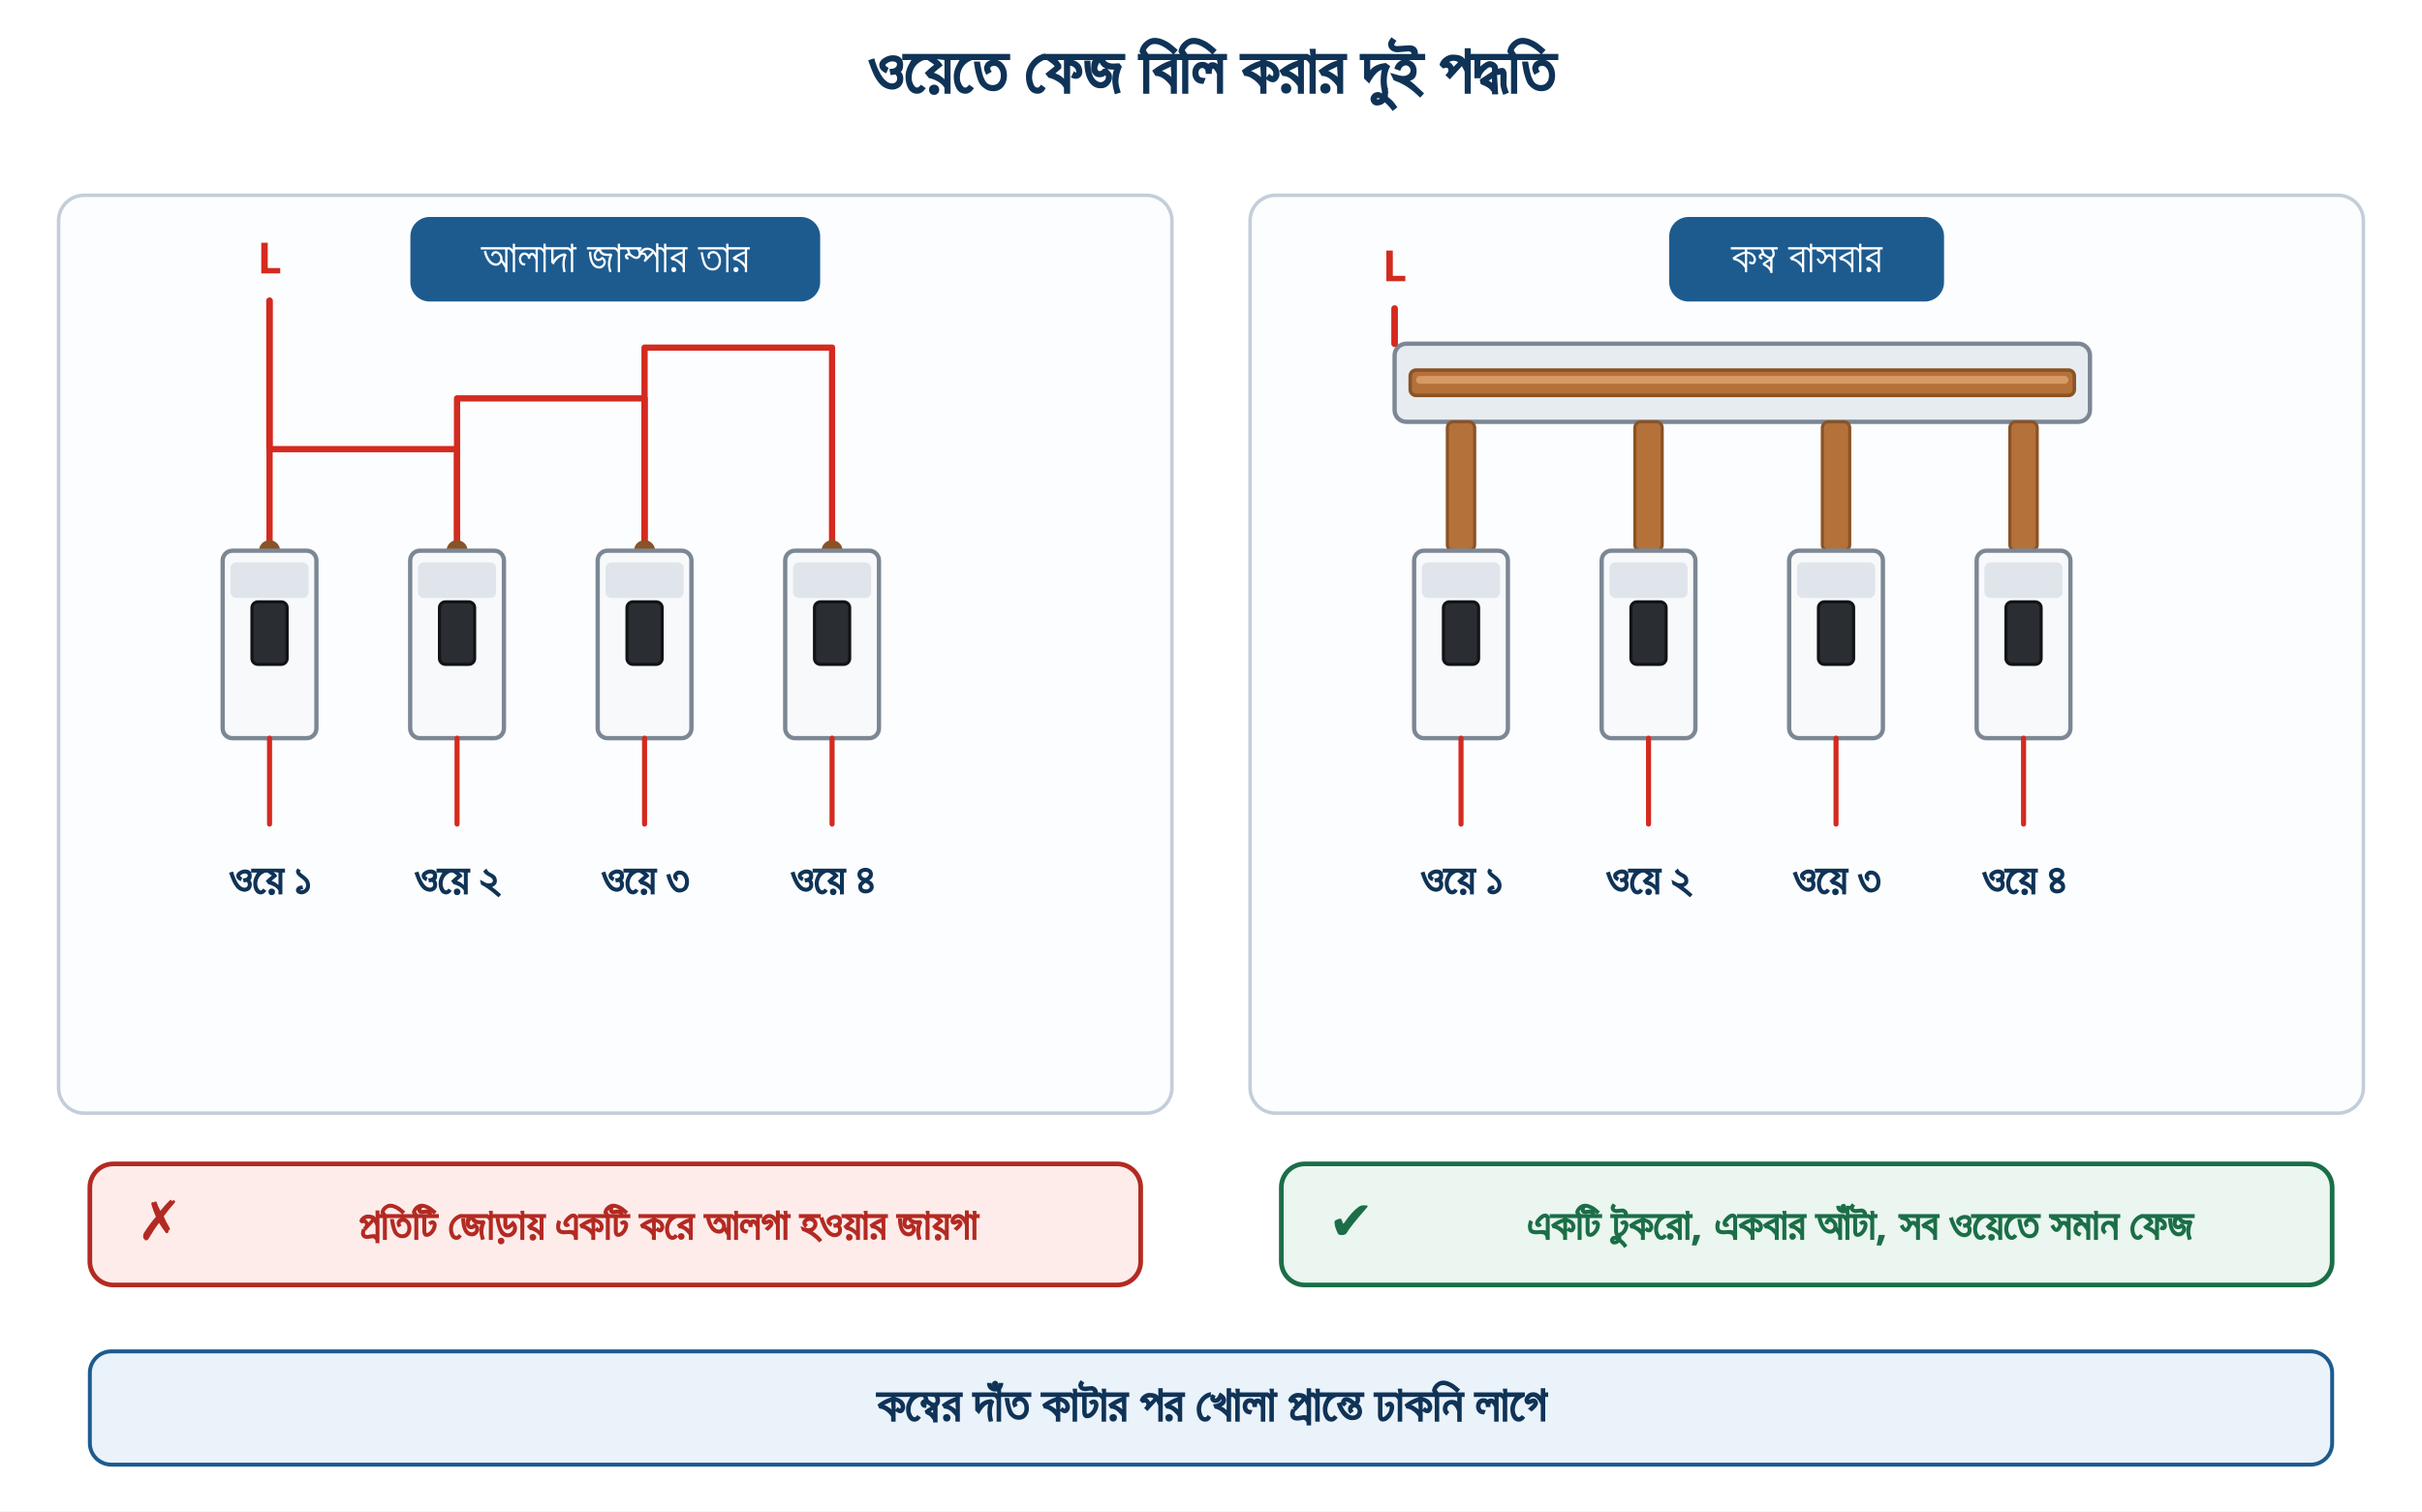
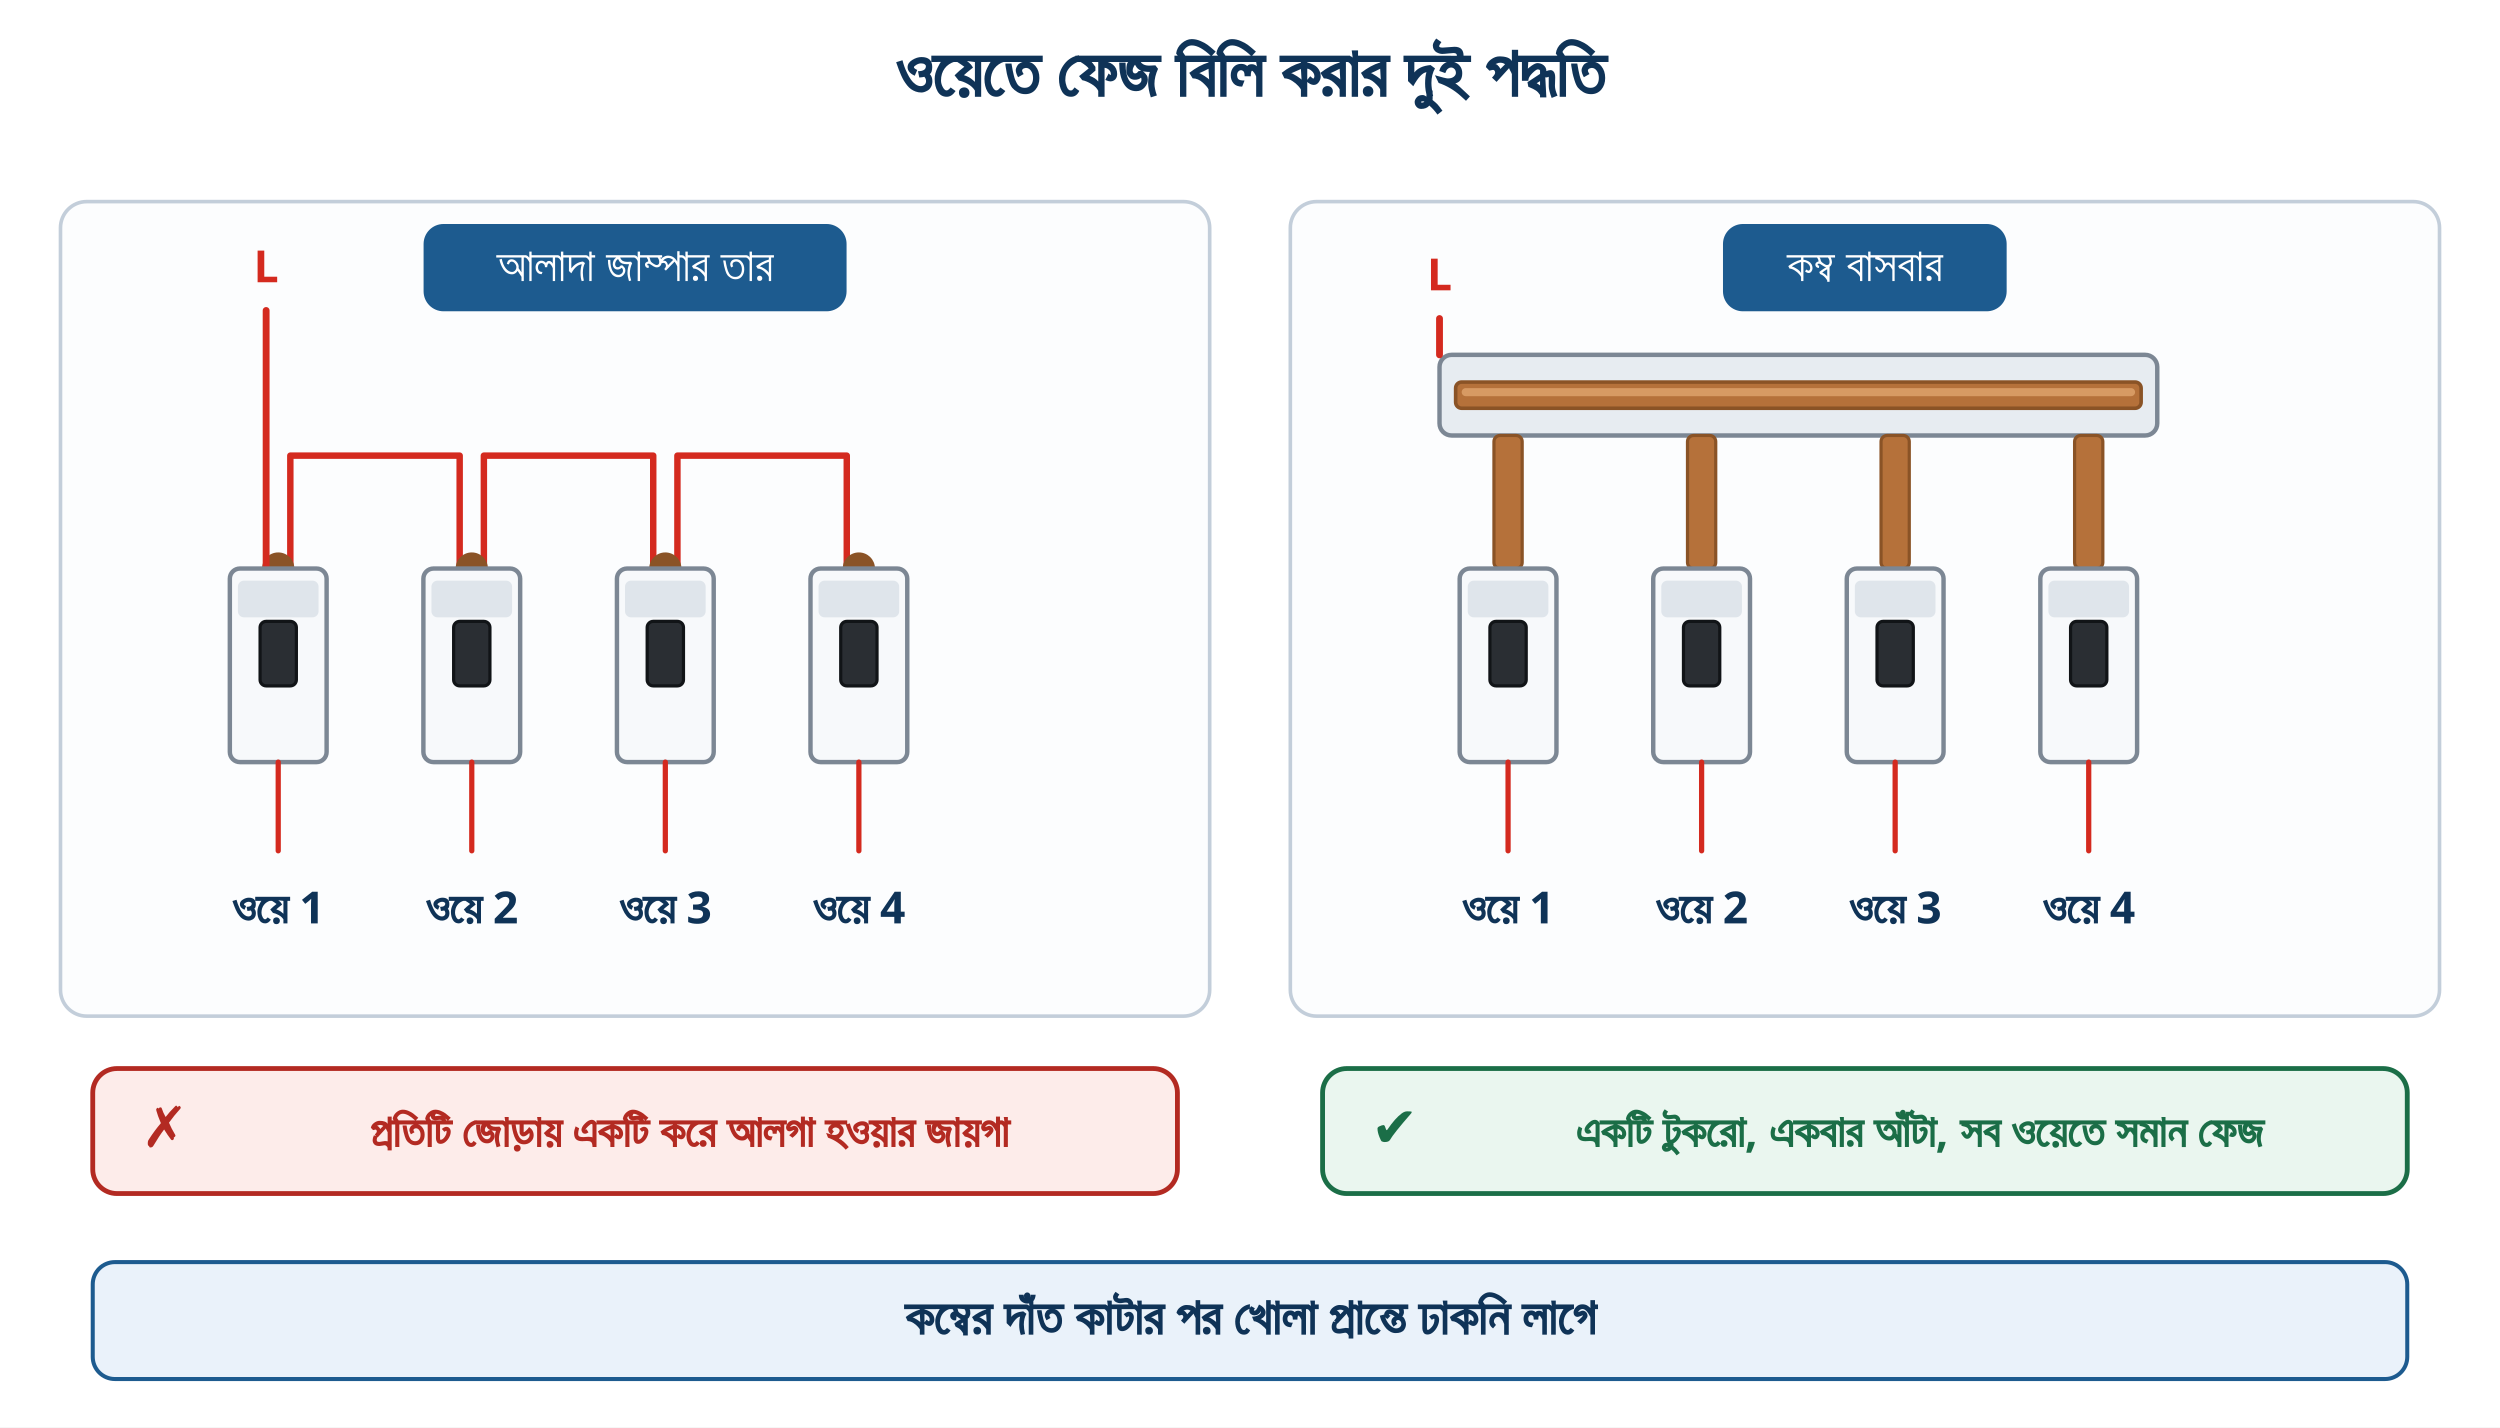
- <svg xmlns="http://www.w3.org/2000/svg" width="1240" height="774" viewBox="0 0 1240 774">
-   <rect width="1240" height="774" fill="#FFFFFF" />
+ <svg xmlns="http://www.w3.org/2000/svg" width="1240" height="708" viewBox="0 0 1240 708">
+   <rect width="1240" height="708" fill="#FFFFFF" />
  <text x="620.0" y="48.0" font-family="Kalpurush" font-size="34" font-weight="700" fill="#0F3357" text-anchor="middle">ওয়েতে ফেজ বিলি করার দুই পদ্ধতি</text>
-   <rect x="30.0" y="100.0" width="570.0" height="470.0" rx="13" fill="#FCFDFE" stroke="#C3CEDA" stroke-width="1.8" />
+   <rect x="30.0" y="100.0" width="570.0" height="404.0" rx="13" fill="#FCFDFE" stroke="#C3CEDA" stroke-width="1.8" />
  <rect x="211.0" y="112.0" width="208.0" height="41.5" rx="9" fill="#1D5B8F" stroke="#1D5B8F" stroke-width="1.8" />
  <text x="315.0" y="139.4" font-family="Kalpurush" font-size="23" font-weight="600" fill="#FFFFFF" text-anchor="middle">আলাদা জাম্পার তার</text>
-   <path d="M 138.0 282 L 138.0 230 L 234.0 230 L 234.0 282" fill="none" stroke="#D42A1F" stroke-width="3.2" stroke-linecap="round" stroke-linejoin="round" />
-   <path d="M 234.0 282 L 234.0 204 L 330.0 204 L 330.0 282" fill="none" stroke="#D42A1F" stroke-width="3.2" stroke-linecap="round" stroke-linejoin="round" />
-   <path d="M 330.0 282 L 330.0 178 L 426.0 178 L 426.0 282" fill="none" stroke="#D42A1F" stroke-width="3.2" stroke-linecap="round" stroke-linejoin="round" />
-   <circle cx="138.0" cy="282.0" r="5.4" fill="#8A5326" stroke="none" stroke-width="0" />
-   <circle cx="234.0" cy="282.0" r="5.4" fill="#8A5326" stroke="none" stroke-width="0" />
-   <circle cx="330.0" cy="282.0" r="5.4" fill="#8A5326" stroke="none" stroke-width="0" />
-   <circle cx="426.0" cy="282.0" r="5.4" fill="#8A5326" stroke="none" stroke-width="0" />
-   <line x1="138.0" y1="230.0" x2="138.0" y2="154.0" stroke="#D42A1F" stroke-width="3.4" stroke-linecap="round" />
-   <text x="138.0" y="140.0" font-family="Kalpurush" font-size="22" font-weight="700" fill="#D42A1F" text-anchor="middle">L</text>
+   <path d="M 144.0 282 L 144.0 226 L 228.0 226 L 228.0 282" fill="none" stroke="#D42A1F" stroke-width="3.2" stroke-linecap="round" stroke-linejoin="round" />
+   <path d="M 240.0 282 L 240.0 226 L 324.0 226 L 324.0 282" fill="none" stroke="#D42A1F" stroke-width="3.2" stroke-linecap="round" stroke-linejoin="round" />
+   <path d="M 336.0 282 L 336.0 226 L 420.0 226 L 420.0 282" fill="none" stroke="#D42A1F" stroke-width="3.2" stroke-linecap="round" stroke-linejoin="round" />
+   <circle cx="138.0" cy="282.0" r="8.0" fill="#8A5326" stroke="none" stroke-width="0" />
+   <circle cx="234.0" cy="282.0" r="8.0" fill="#8A5326" stroke="none" stroke-width="0" />
+   <circle cx="330.0" cy="282.0" r="8.0" fill="#8A5326" stroke="none" stroke-width="0" />
+   <circle cx="426.0" cy="282.0" r="8.0" fill="#8A5326" stroke="none" stroke-width="0" />
+   <line x1="132.0" y1="282.0" x2="132.0" y2="154.0" stroke="#D42A1F" stroke-width="3.4" stroke-linecap="round" />
+   <text x="132.0" y="140.0" font-family="Kalpurush" font-size="22" font-weight="700" fill="#D42A1F" text-anchor="middle">L</text>
  <rect x="114.0" y="282.0" width="48.0" height="96.0" rx="5" fill="#F7F9FB" stroke="#7C8794" stroke-width="2.2" />
  <rect x="118.0" y="288.0" width="40.0" height="18.2" rx="3" fill="#DFE5EB" stroke="none" stroke-width="0" />
  <rect x="129.0" y="308.2" width="18.0" height="32.0" rx="3" fill="#2A2E33" stroke="#111417" stroke-width="1.6" />
  <line x1="138.0" y1="378.0" x2="138.0" y2="422.0" stroke="#D42A1F" stroke-width="2.6" stroke-linecap="round" />
-   <text x="138.0" y="458.0" font-family="Kalpurush" font-size="22" font-weight="700" fill="#0F3357" text-anchor="middle">ওয়ে ১</text>
+   <text x="138.0" y="458.0" font-family="Kalpurush" font-size="22" font-weight="700" fill="#0F3357" text-anchor="middle">ওয়ে 1</text>
  <rect x="210.0" y="282.0" width="48.0" height="96.0" rx="5" fill="#F7F9FB" stroke="#7C8794" stroke-width="2.2" />
  <rect x="214.0" y="288.0" width="40.0" height="18.2" rx="3" fill="#DFE5EB" stroke="none" stroke-width="0" />
  <rect x="225.0" y="308.2" width="18.0" height="32.0" rx="3" fill="#2A2E33" stroke="#111417" stroke-width="1.6" />
  <line x1="234.0" y1="378.0" x2="234.0" y2="422.0" stroke="#D42A1F" stroke-width="2.6" stroke-linecap="round" />
-   <text x="234.0" y="458.0" font-family="Kalpurush" font-size="22" font-weight="700" fill="#0F3357" text-anchor="middle">ওয়ে ২</text>
+   <text x="234.0" y="458.0" font-family="Kalpurush" font-size="22" font-weight="700" fill="#0F3357" text-anchor="middle">ওয়ে 2</text>
  <rect x="306.0" y="282.0" width="48.0" height="96.0" rx="5" fill="#F7F9FB" stroke="#7C8794" stroke-width="2.2" />
  <rect x="310.0" y="288.0" width="40.0" height="18.2" rx="3" fill="#DFE5EB" stroke="none" stroke-width="0" />
  <rect x="321.0" y="308.2" width="18.0" height="32.0" rx="3" fill="#2A2E33" stroke="#111417" stroke-width="1.6" />
  <line x1="330.0" y1="378.0" x2="330.0" y2="422.0" stroke="#D42A1F" stroke-width="2.6" stroke-linecap="round" />
-   <text x="330.0" y="458.0" font-family="Kalpurush" font-size="22" font-weight="700" fill="#0F3357" text-anchor="middle">ওয়ে ৩</text>
+   <text x="330.0" y="458.0" font-family="Kalpurush" font-size="22" font-weight="700" fill="#0F3357" text-anchor="middle">ওয়ে 3</text>
  <rect x="402.0" y="282.0" width="48.0" height="96.0" rx="5" fill="#F7F9FB" stroke="#7C8794" stroke-width="2.2" />
  <rect x="406.0" y="288.0" width="40.0" height="18.2" rx="3" fill="#DFE5EB" stroke="none" stroke-width="0" />
  <rect x="417.0" y="308.2" width="18.0" height="32.0" rx="3" fill="#2A2E33" stroke="#111417" stroke-width="1.6" />
  <line x1="426.0" y1="378.0" x2="426.0" y2="422.0" stroke="#D42A1F" stroke-width="2.6" stroke-linecap="round" />
-   <text x="426.0" y="458.0" font-family="Kalpurush" font-size="22" font-weight="700" fill="#0F3357" text-anchor="middle">ওয়ে ৪</text>
-   <rect x="640.0" y="100.0" width="570.0" height="470.0" rx="13" fill="#FCFDFE" stroke="#C3CEDA" stroke-width="1.8" />
+   <text x="426.0" y="458.0" font-family="Kalpurush" font-size="22" font-weight="700" fill="#0F3357" text-anchor="middle">ওয়ে 4</text>
+   <rect x="640.0" y="100.0" width="570.0" height="404.0" rx="13" fill="#FCFDFE" stroke="#C3CEDA" stroke-width="1.8" />
  <rect x="855.5" y="112.0" width="138.9" height="41.5" rx="9" fill="#1D5B8F" stroke="#1D5B8F" stroke-width="1.8" />
  <text x="925.0" y="139.4" font-family="Kalpurush" font-size="23" font-weight="600" fill="#FFFFFF" text-anchor="middle">কম্ব বাসবার</text>
  <rect x="714.0" y="176.0" width="356.0" height="40.0" rx="6" fill="#E7ECF1" stroke="#7C8794" stroke-width="2.2" />
  <rect x="722.0" y="189.5" width="340.0" height="13.0" rx="3" fill="#B5713A" stroke="#8A5326" stroke-width="1.8" />
  <rect x="725.0" y="192.5" width="334.0" height="4.0" rx="2" fill="#D79A63" stroke="none" stroke-width="0" />
  <rect x="741.0" y="216.0" width="14.0" height="66.0" rx="3" fill="#B5713A" stroke="#8A5326" stroke-width="1.6" />
  <rect x="837.0" y="216.0" width="14.0" height="66.0" rx="3" fill="#B5713A" stroke="#8A5326" stroke-width="1.6" />
  <rect x="933.0" y="216.0" width="14.0" height="66.0" rx="3" fill="#B5713A" stroke="#8A5326" stroke-width="1.6" />
  <rect x="1029.0" y="216.0" width="14.0" height="66.0" rx="3" fill="#B5713A" stroke="#8A5326" stroke-width="1.6" />
  <line x1="714.0" y1="158.0" x2="714.0" y2="176.0" stroke="#D42A1F" stroke-width="3.4" stroke-linecap="round" />
  <text x="714.0" y="144.0" font-family="Kalpurush" font-size="22" font-weight="700" fill="#D42A1F" text-anchor="middle">L</text>
  <rect x="724.0" y="282.0" width="48.0" height="96.0" rx="5" fill="#F7F9FB" stroke="#7C8794" stroke-width="2.2" />
  <rect x="728.0" y="288.0" width="40.0" height="18.2" rx="3" fill="#DFE5EB" stroke="none" stroke-width="0" />
  <rect x="739.0" y="308.2" width="18.0" height="32.0" rx="3" fill="#2A2E33" stroke="#111417" stroke-width="1.6" />
  <line x1="748.0" y1="378.0" x2="748.0" y2="422.0" stroke="#D42A1F" stroke-width="2.6" stroke-linecap="round" />
-   <text x="748.0" y="458.0" font-family="Kalpurush" font-size="22" font-weight="700" fill="#0F3357" text-anchor="middle">ওয়ে ১</text>
+   <text x="748.0" y="458.0" font-family="Kalpurush" font-size="22" font-weight="700" fill="#0F3357" text-anchor="middle">ওয়ে 1</text>
  <rect x="820.0" y="282.0" width="48.0" height="96.0" rx="5" fill="#F7F9FB" stroke="#7C8794" stroke-width="2.2" />
  <rect x="824.0" y="288.0" width="40.0" height="18.2" rx="3" fill="#DFE5EB" stroke="none" stroke-width="0" />
  <rect x="835.0" y="308.2" width="18.0" height="32.0" rx="3" fill="#2A2E33" stroke="#111417" stroke-width="1.6" />
  <line x1="844.0" y1="378.0" x2="844.0" y2="422.0" stroke="#D42A1F" stroke-width="2.6" stroke-linecap="round" />
-   <text x="844.0" y="458.0" font-family="Kalpurush" font-size="22" font-weight="700" fill="#0F3357" text-anchor="middle">ওয়ে ২</text>
+   <text x="844.0" y="458.0" font-family="Kalpurush" font-size="22" font-weight="700" fill="#0F3357" text-anchor="middle">ওয়ে 2</text>
  <rect x="916.0" y="282.0" width="48.0" height="96.0" rx="5" fill="#F7F9FB" stroke="#7C8794" stroke-width="2.2" />
  <rect x="920.0" y="288.0" width="40.0" height="18.2" rx="3" fill="#DFE5EB" stroke="none" stroke-width="0" />
  <rect x="931.0" y="308.2" width="18.0" height="32.0" rx="3" fill="#2A2E33" stroke="#111417" stroke-width="1.6" />
  <line x1="940.0" y1="378.0" x2="940.0" y2="422.0" stroke="#D42A1F" stroke-width="2.6" stroke-linecap="round" />
-   <text x="940.0" y="458.0" font-family="Kalpurush" font-size="22" font-weight="700" fill="#0F3357" text-anchor="middle">ওয়ে ৩</text>
+   <text x="940.0" y="458.0" font-family="Kalpurush" font-size="22" font-weight="700" fill="#0F3357" text-anchor="middle">ওয়ে 3</text>
  <rect x="1012.0" y="282.0" width="48.0" height="96.0" rx="5" fill="#F7F9FB" stroke="#7C8794" stroke-width="2.2" />
  <rect x="1016.0" y="288.0" width="40.0" height="18.2" rx="3" fill="#DFE5EB" stroke="none" stroke-width="0" />
  <rect x="1027.0" y="308.2" width="18.0" height="32.0" rx="3" fill="#2A2E33" stroke="#111417" stroke-width="1.6" />
  <line x1="1036.0" y1="378.0" x2="1036.0" y2="422.0" stroke="#D42A1F" stroke-width="2.6" stroke-linecap="round" />
-   <text x="1036.0" y="458.0" font-family="Kalpurush" font-size="22" font-weight="700" fill="#0F3357" text-anchor="middle">ওয়ে ৪</text>
-   <rect x="46.0" y="596.0" width="538.0" height="62.0" rx="12" fill="#FDECEA" stroke="#B32A22" stroke-width="2.4" />
-   <text x="70.0" y="634.9" font-family="Kalpurush" font-size="28" font-weight="700" fill="#B32A22" text-anchor="start">✗</text>
-   <text x="342.0" y="634.9" font-family="Kalpurush" font-size="22" font-weight="700" fill="#B32A22" text-anchor="middle">প্রতিটি জোড়ায় একটি করে আলগা হওয়ার জায়গা</text>
-   <rect x="656.0" y="596.0" width="538.0" height="62.0" rx="12" fill="#EAF6EF" stroke="#1B6E47" stroke-width="2.4" />
-   <text x="680.0" y="634.9" font-family="Kalpurush" font-size="28" font-weight="700" fill="#1B6E47" text-anchor="start">✔</text>
-   <text x="952.0" y="634.9" font-family="Kalpurush" font-size="22" font-weight="700" fill="#1B6E47" text-anchor="middle">একটি টুকরো, একবার আঁটা, সব ওয়েতে সমান ফেজ</text>
-   <rect x="46.0" y="692.0" width="1148.0" height="58.0" rx="11" fill="#EAF2FA" stroke="#1D5B8F" stroke-width="2" />
-   <text x="620.0" y="728.0" font-family="Kalpurush" font-size="25" font-weight="700" fill="#0F3357" text-anchor="middle">কম্বের দাঁত কাটার পর খোলা প্রান্তে ঢাকনি লাগে</text>
+   <text x="1036.0" y="458.0" font-family="Kalpurush" font-size="22" font-weight="700" fill="#0F3357" text-anchor="middle">ওয়ে 4</text>
+   <rect x="46.0" y="530.0" width="538.0" height="62.0" rx="12" fill="#FDECEA" stroke="#B32A22" stroke-width="2.4" />
+   <text x="70.0" y="568.9" font-family="Kalpurush" font-size="28" font-weight="700" fill="#B32A22" text-anchor="start">✗</text>
+   <text x="342.0" y="568.9" font-family="Kalpurush" font-size="22" font-weight="700" fill="#B32A22" text-anchor="middle">প্রতিটি জোড়ায় একটি করে আলগা হওয়ার জায়গা</text>
+   <rect x="656.0" y="530.0" width="538.0" height="62.0" rx="12" fill="#EAF6EF" stroke="#1B6E47" stroke-width="2.4" />
+   <text x="680.0" y="568.9" font-family="Kalpurush" font-size="28" font-weight="700" fill="#1B6E47" text-anchor="start">✔</text>
+   <text x="952.0" y="568.9" font-family="Kalpurush" font-size="22" font-weight="700" fill="#1B6E47" text-anchor="middle">একটি টুকরো, একবার আঁটা, সব ওয়েতে সমান ফেজ</text>
+   <rect x="46.0" y="626.0" width="1148.0" height="58.0" rx="11" fill="#EAF2FA" stroke="#1D5B8F" stroke-width="2" />
+   <text x="620.0" y="662.0" font-family="Kalpurush" font-size="25" font-weight="700" fill="#0F3357" text-anchor="middle">কম্বের দাঁত কাটার পর খোলা প্রান্তে ঢাকনি লাগে</text>
</svg>
